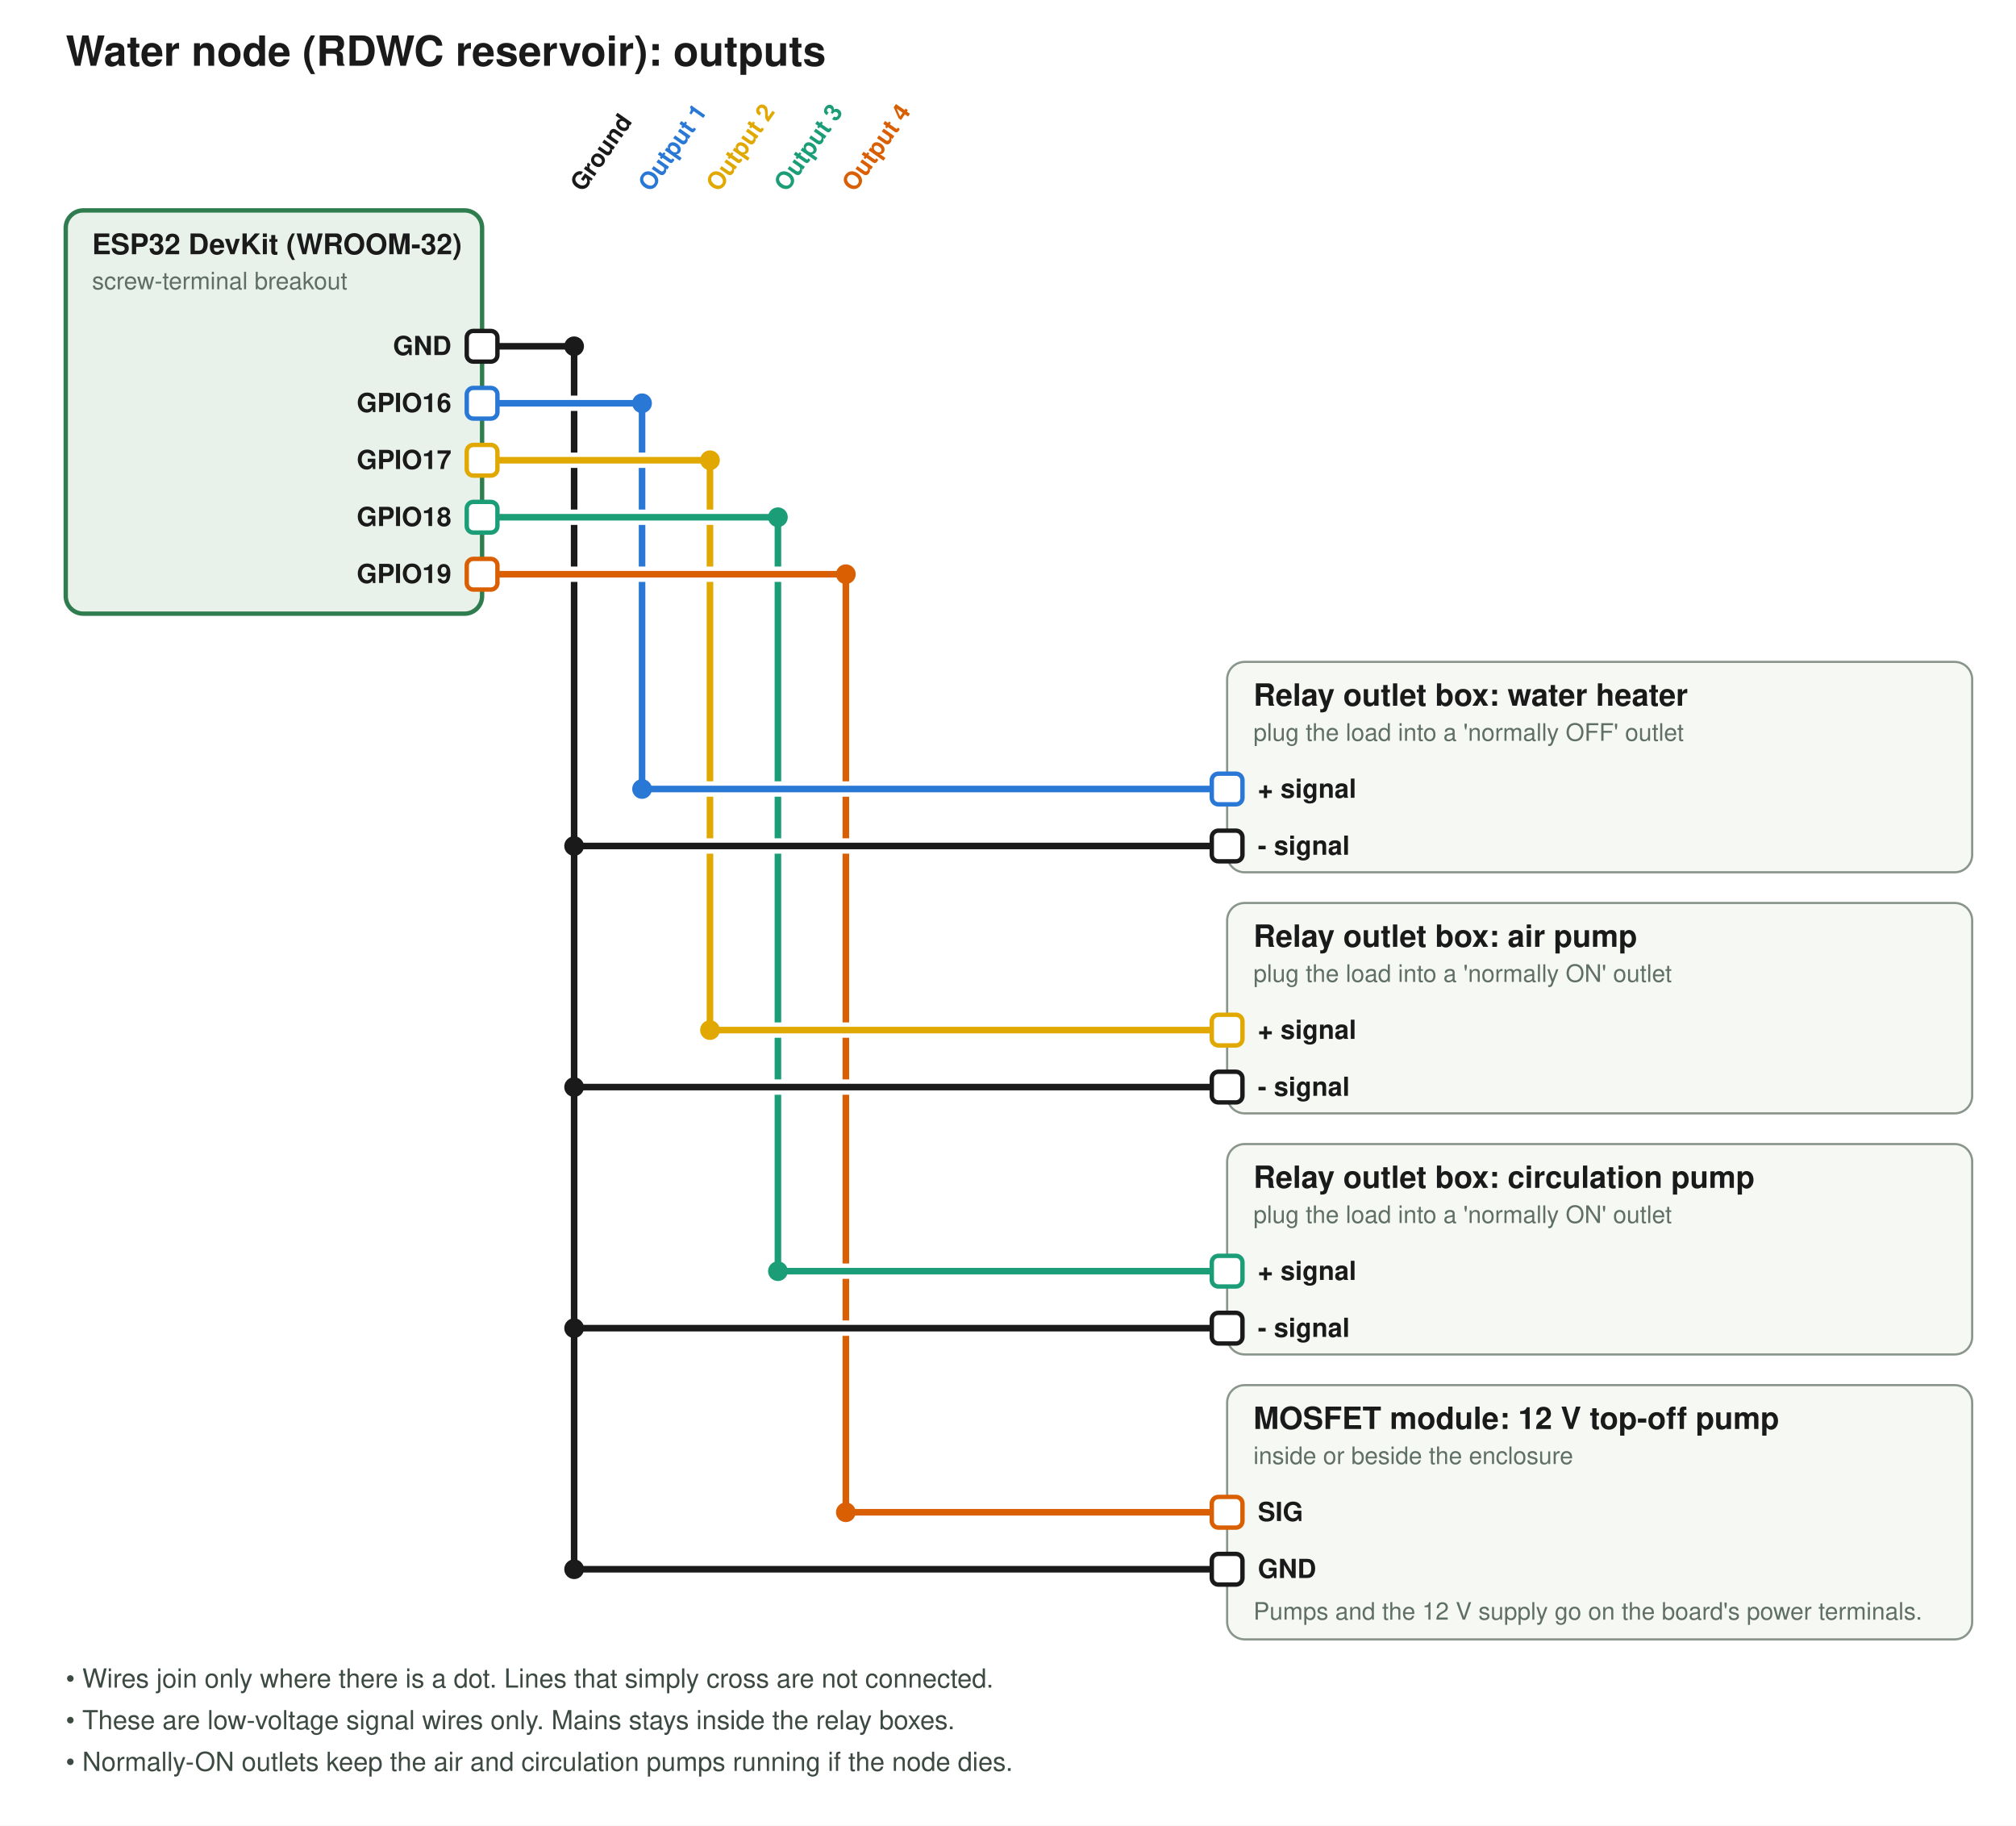
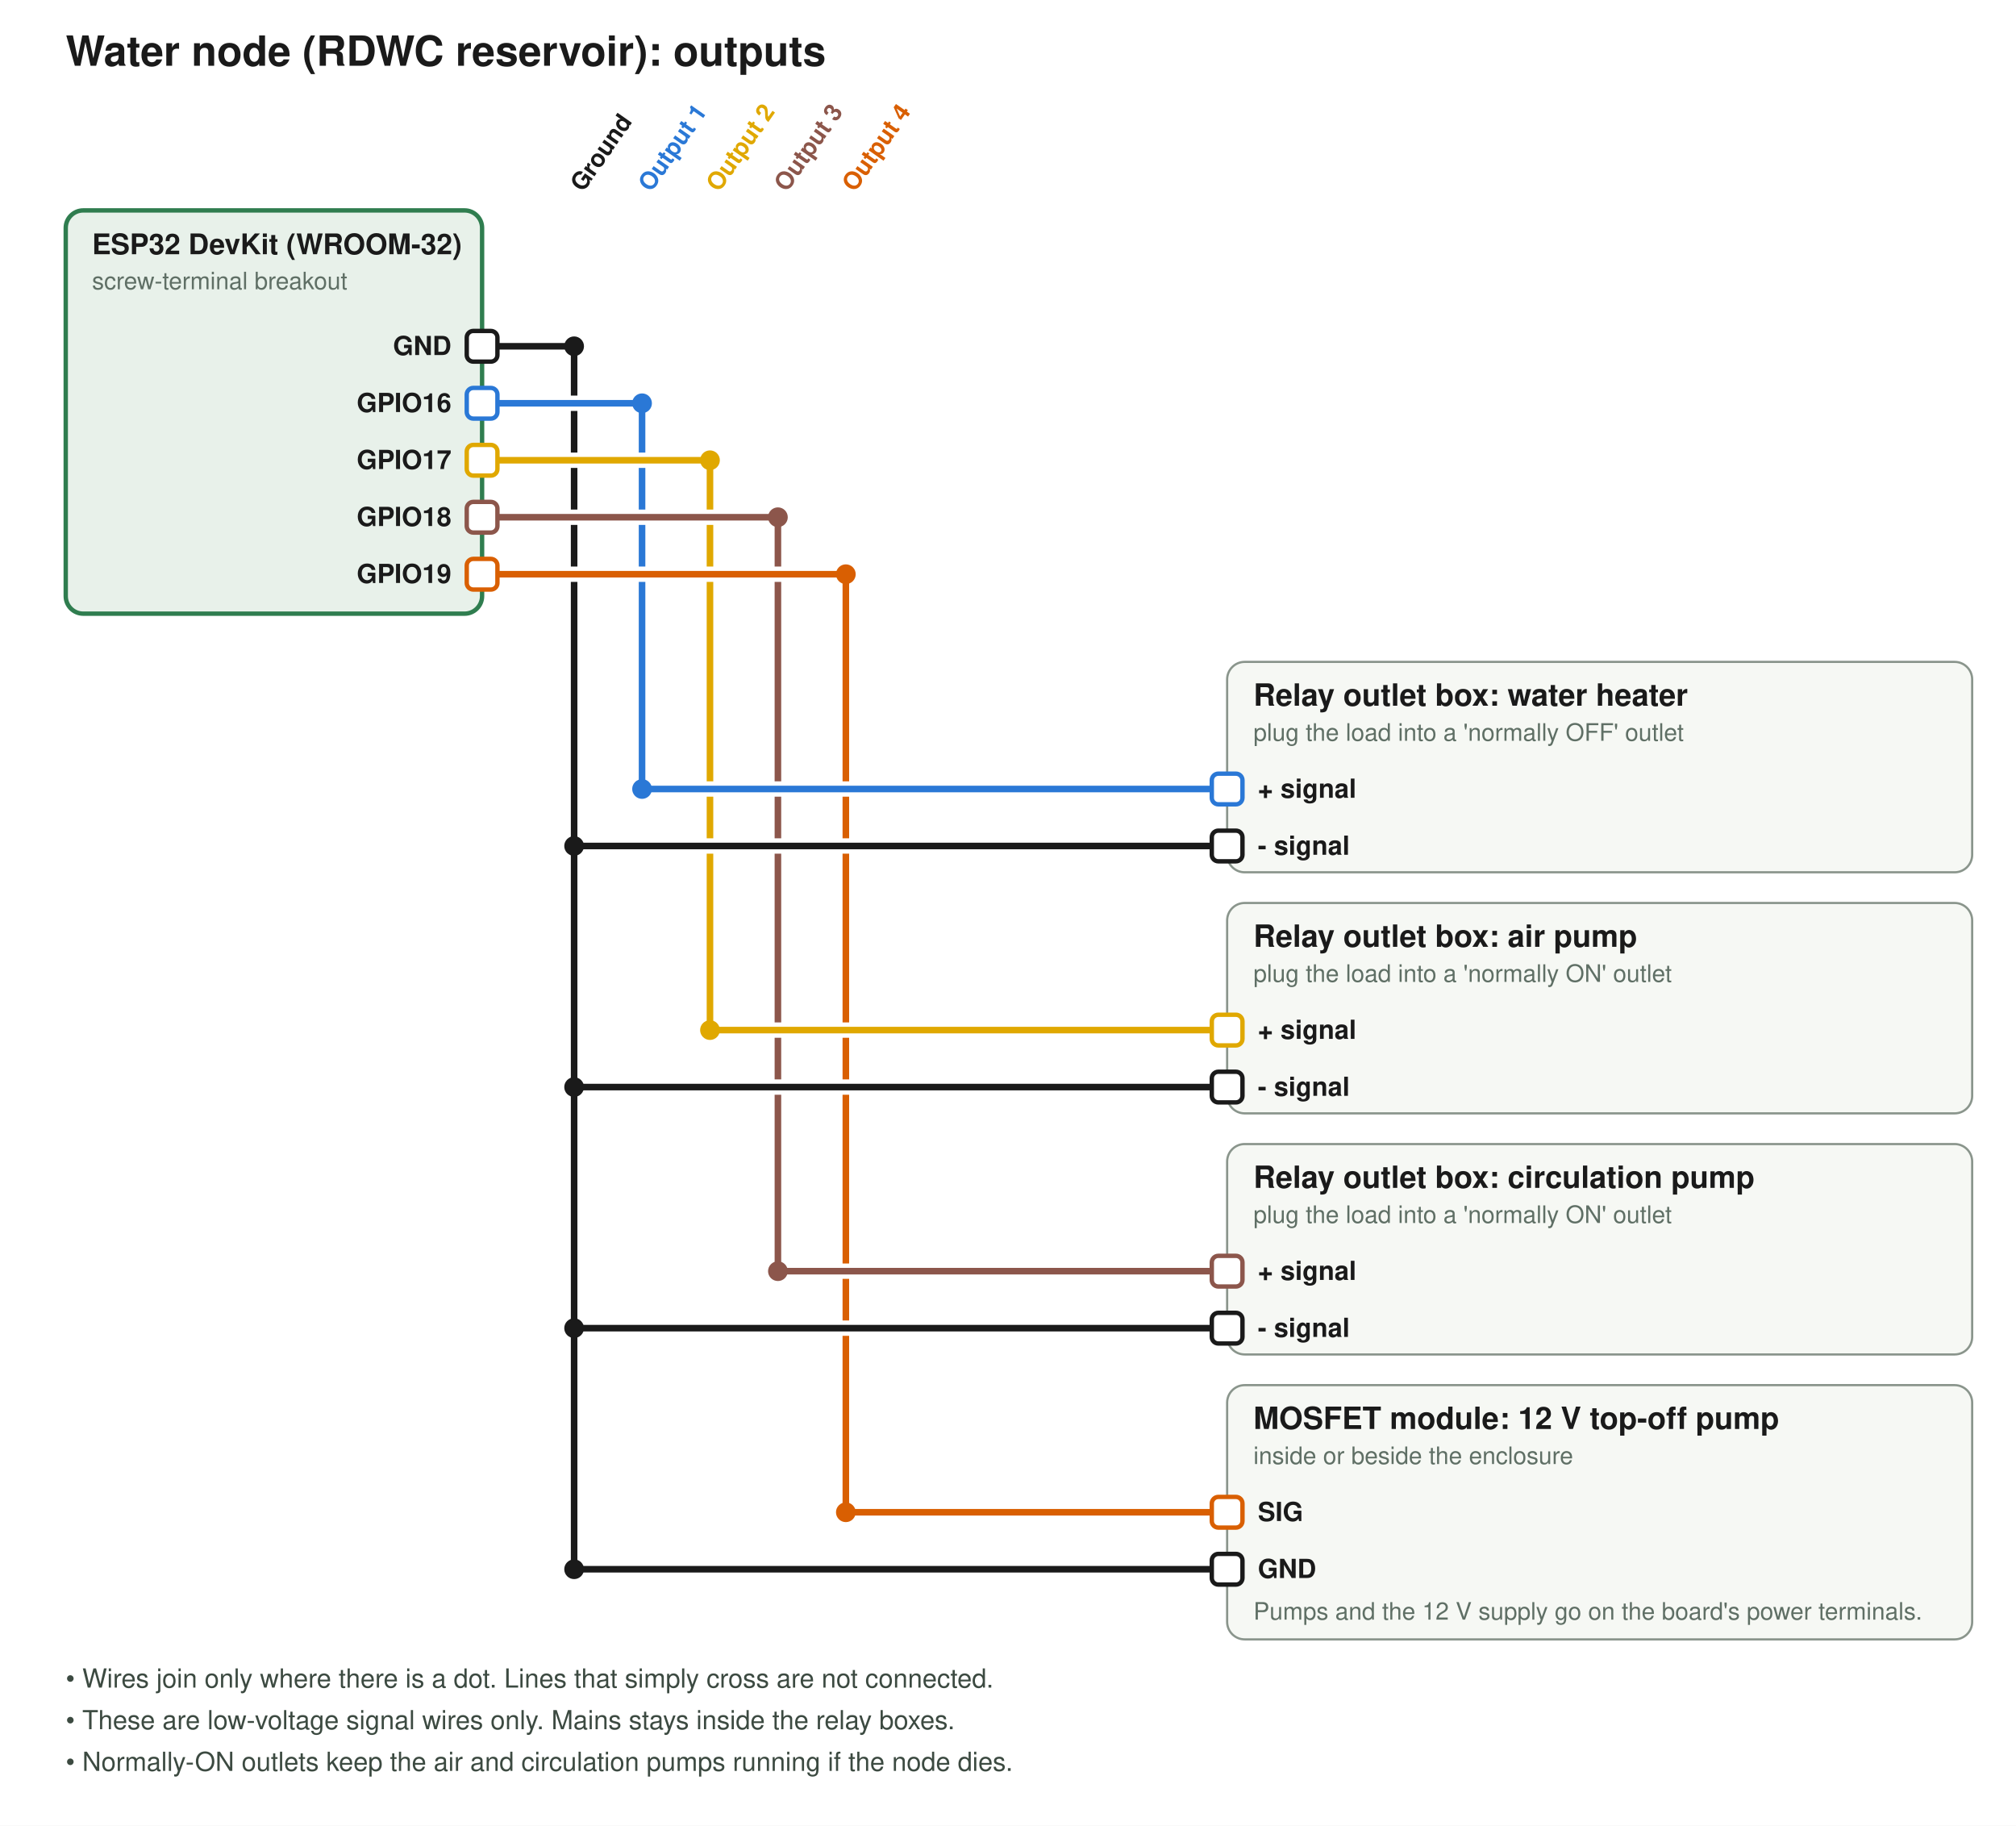
<svg xmlns="http://www.w3.org/2000/svg" viewBox="0 0 920 833" width="920" height="833" role="img" aria-label="Water node (RDWC reservoir): outputs wiring">
  <rect width="920" height="833" fill="#ffffff" />
  <text x="30" y="30" font-size="19" font-weight="bold" fill="#1a1a1a" text-anchor="start" font-family="Helvetica, Arial, sans-serif">Water node (RDWC reservoir): outputs</text>
  <line x1="262" y1="158" x2="262" y2="716" stroke="#1a1a1a" stroke-width="3" />
  <line x1="293" y1="184" x2="293" y2="360" stroke="#2a78d6" stroke-width="3" />
  <line x1="324" y1="210" x2="324" y2="470" stroke="#e0a800" stroke-width="3" />
-   <line x1="355" y1="236" x2="355" y2="580" stroke="#1b9e77" stroke-width="3" />
+   <line x1="355" y1="236" x2="355" y2="580" stroke="#8c564b" stroke-width="3" />
  <line x1="386" y1="262" x2="386" y2="690" stroke="#d95f02" stroke-width="3" />
  <line x1="293" y1="360" x2="553" y2="360" stroke="#ffffff" stroke-width="7" />
  <line x1="293" y1="360" x2="553" y2="360" stroke="#2a78d6" stroke-width="3" />
  <line x1="262" y1="386" x2="553" y2="386" stroke="#ffffff" stroke-width="7" />
  <line x1="262" y1="386" x2="553" y2="386" stroke="#1a1a1a" stroke-width="3" />
  <line x1="324" y1="470" x2="553" y2="470" stroke="#ffffff" stroke-width="7" />
  <line x1="324" y1="470" x2="553" y2="470" stroke="#e0a800" stroke-width="3" />
  <line x1="262" y1="496" x2="553" y2="496" stroke="#ffffff" stroke-width="7" />
  <line x1="262" y1="496" x2="553" y2="496" stroke="#1a1a1a" stroke-width="3" />
  <line x1="355" y1="580" x2="553" y2="580" stroke="#ffffff" stroke-width="7" />
-   <line x1="355" y1="580" x2="553" y2="580" stroke="#1b9e77" stroke-width="3" />
+   <line x1="355" y1="580" x2="553" y2="580" stroke="#8c564b" stroke-width="3" />
  <line x1="262" y1="606" x2="553" y2="606" stroke="#ffffff" stroke-width="7" />
  <line x1="262" y1="606" x2="553" y2="606" stroke="#1a1a1a" stroke-width="3" />
  <line x1="386" y1="690" x2="553" y2="690" stroke="#ffffff" stroke-width="7" />
  <line x1="386" y1="690" x2="553" y2="690" stroke="#d95f02" stroke-width="3" />
  <line x1="262" y1="716" x2="553" y2="716" stroke="#ffffff" stroke-width="7" />
  <line x1="262" y1="716" x2="553" y2="716" stroke="#1a1a1a" stroke-width="3" />
  <line x1="227" y1="158" x2="262" y2="158" stroke="#ffffff" stroke-width="7" />
  <line x1="227" y1="158" x2="262" y2="158" stroke="#1a1a1a" stroke-width="3" />
  <line x1="227" y1="184" x2="293" y2="184" stroke="#ffffff" stroke-width="7" />
  <line x1="227" y1="184" x2="293" y2="184" stroke="#2a78d6" stroke-width="3" />
  <line x1="227" y1="210" x2="324" y2="210" stroke="#ffffff" stroke-width="7" />
  <line x1="227" y1="210" x2="324" y2="210" stroke="#e0a800" stroke-width="3" />
  <line x1="227" y1="236" x2="355" y2="236" stroke="#ffffff" stroke-width="7" />
-   <line x1="227" y1="236" x2="355" y2="236" stroke="#1b9e77" stroke-width="3" />
+   <line x1="227" y1="236" x2="355" y2="236" stroke="#8c564b" stroke-width="3" />
  <line x1="227" y1="262" x2="386" y2="262" stroke="#ffffff" stroke-width="7" />
  <line x1="227" y1="262" x2="386" y2="262" stroke="#d95f02" stroke-width="3" />
  <circle cx="293" cy="360" r="4.5" fill="#2a78d6" />
  <circle cx="262" cy="386" r="4.5" fill="#1a1a1a" />
  <circle cx="324" cy="470" r="4.5" fill="#e0a800" />
  <circle cx="262" cy="496" r="4.5" fill="#1a1a1a" />
-   <circle cx="355" cy="580" r="4.5" fill="#1b9e77" />
+   <circle cx="355" cy="580" r="4.5" fill="#8c564b" />
  <circle cx="262" cy="606" r="4.5" fill="#1a1a1a" />
  <circle cx="386" cy="690" r="4.5" fill="#d95f02" />
  <circle cx="262" cy="716" r="4.5" fill="#1a1a1a" />
  <circle cx="262" cy="158" r="4.5" fill="#1a1a1a" />
  <circle cx="293" cy="184" r="4.5" fill="#2a78d6" />
  <circle cx="324" cy="210" r="4.5" fill="#e0a800" />
-   <circle cx="355" cy="236" r="4.5" fill="#1b9e77" />
+   <circle cx="355" cy="236" r="4.5" fill="#8c564b" />
  <circle cx="386" cy="262" r="4.5" fill="#d95f02" />
  <rect x="560" y="302" width="340" height="96" rx="8" fill="#f6f8f4" stroke="#8a958c" />
  <text x="572" y="322" font-size="14" font-weight="bold" fill="#1a1a1a" text-anchor="start" font-family="Helvetica, Arial, sans-serif">Relay outlet box: water heater</text>
  <text x="572" y="338" font-size="11" font-weight="normal" fill="#5f6f65" text-anchor="start" font-family="Helvetica, Arial, sans-serif">plug the load into a 'normally OFF' outlet</text>
  <rect x="553" y="353" width="14" height="14" rx="3" fill="#ffffff" stroke="#2a78d6" stroke-width="2" />
  <text x="574" y="364" font-size="12" font-weight="bold" fill="#1a1a1a" text-anchor="start" font-family="Helvetica, Arial, sans-serif">+ signal</text>
  <rect x="553" y="379" width="14" height="14" rx="3" fill="#ffffff" stroke="#1a1a1a" stroke-width="2" />
  <text x="574" y="390" font-size="12" font-weight="bold" fill="#1a1a1a" text-anchor="start" font-family="Helvetica, Arial, sans-serif">- signal</text>
  <rect x="560" y="412" width="340" height="96" rx="8" fill="#f6f8f4" stroke="#8a958c" />
  <text x="572" y="432" font-size="14" font-weight="bold" fill="#1a1a1a" text-anchor="start" font-family="Helvetica, Arial, sans-serif">Relay outlet box: air pump</text>
  <text x="572" y="448" font-size="11" font-weight="normal" fill="#5f6f65" text-anchor="start" font-family="Helvetica, Arial, sans-serif">plug the load into a 'normally ON' outlet</text>
  <rect x="553" y="463" width="14" height="14" rx="3" fill="#ffffff" stroke="#e0a800" stroke-width="2" />
  <text x="574" y="474" font-size="12" font-weight="bold" fill="#1a1a1a" text-anchor="start" font-family="Helvetica, Arial, sans-serif">+ signal</text>
  <rect x="553" y="489" width="14" height="14" rx="3" fill="#ffffff" stroke="#1a1a1a" stroke-width="2" />
  <text x="574" y="500" font-size="12" font-weight="bold" fill="#1a1a1a" text-anchor="start" font-family="Helvetica, Arial, sans-serif">- signal</text>
  <rect x="560" y="522" width="340" height="96" rx="8" fill="#f6f8f4" stroke="#8a958c" />
  <text x="572" y="542" font-size="14" font-weight="bold" fill="#1a1a1a" text-anchor="start" font-family="Helvetica, Arial, sans-serif">Relay outlet box: circulation pump</text>
  <text x="572" y="558" font-size="11" font-weight="normal" fill="#5f6f65" text-anchor="start" font-family="Helvetica, Arial, sans-serif">plug the load into a 'normally ON' outlet</text>
-   <rect x="553" y="573" width="14" height="14" rx="3" fill="#ffffff" stroke="#1b9e77" stroke-width="2" />
+   <rect x="553" y="573" width="14" height="14" rx="3" fill="#ffffff" stroke="#8c564b" stroke-width="2" />
  <text x="574" y="584" font-size="12" font-weight="bold" fill="#1a1a1a" text-anchor="start" font-family="Helvetica, Arial, sans-serif">+ signal</text>
  <rect x="553" y="599" width="14" height="14" rx="3" fill="#ffffff" stroke="#1a1a1a" stroke-width="2" />
  <text x="574" y="610" font-size="12" font-weight="bold" fill="#1a1a1a" text-anchor="start" font-family="Helvetica, Arial, sans-serif">- signal</text>
  <rect x="560" y="632" width="340" height="116" rx="8" fill="#f6f8f4" stroke="#8a958c" />
  <text x="572" y="652" font-size="14" font-weight="bold" fill="#1a1a1a" text-anchor="start" font-family="Helvetica, Arial, sans-serif">MOSFET module: 12 V top-off pump</text>
  <text x="572" y="668" font-size="11" font-weight="normal" fill="#5f6f65" text-anchor="start" font-family="Helvetica, Arial, sans-serif">inside or beside the enclosure</text>
  <rect x="553" y="683" width="14" height="14" rx="3" fill="#ffffff" stroke="#d95f02" stroke-width="2" />
  <text x="574" y="694" font-size="12" font-weight="bold" fill="#1a1a1a" text-anchor="start" font-family="Helvetica, Arial, sans-serif">SIG</text>
  <rect x="553" y="709" width="14" height="14" rx="3" fill="#ffffff" stroke="#1a1a1a" stroke-width="2" />
  <text x="574" y="720" font-size="12" font-weight="bold" fill="#1a1a1a" text-anchor="start" font-family="Helvetica, Arial, sans-serif">GND</text>
  <text x="572" y="739" font-size="11" font-weight="normal" fill="#5f6f65" text-anchor="start" font-family="Helvetica, Arial, sans-serif">Pumps and the 12 V supply go on the board's power terminals.</text>
  <rect x="30" y="96" width="190" height="184" rx="8" fill="#e8f1ea" stroke="#2f7d4f" stroke-width="2" />
  <text x="42" y="116" font-size="13" font-weight="bold" fill="#1a1a1a" text-anchor="start" font-family="Helvetica, Arial, sans-serif">ESP32 DevKit (WROOM-32)</text>
  <text x="42" y="132" font-size="11" font-weight="normal" fill="#5f6f65" text-anchor="start" font-family="Helvetica, Arial, sans-serif">screw-terminal breakout</text>
  <text x="206" y="162" font-size="12" font-weight="bold" fill="#1a1a1a" text-anchor="end" font-family="Helvetica, Arial, sans-serif">GND</text>
  <rect x="213" y="151" width="14" height="14" rx="3" fill="#ffffff" stroke="#1a1a1a" stroke-width="2" />
  <text x="206" y="188" font-size="12" font-weight="bold" fill="#1a1a1a" text-anchor="end" font-family="Helvetica, Arial, sans-serif">GPIO16</text>
  <rect x="213" y="177" width="14" height="14" rx="3" fill="#ffffff" stroke="#2a78d6" stroke-width="2" />
  <text x="206" y="214" font-size="12" font-weight="bold" fill="#1a1a1a" text-anchor="end" font-family="Helvetica, Arial, sans-serif">GPIO17</text>
  <rect x="213" y="203" width="14" height="14" rx="3" fill="#ffffff" stroke="#e0a800" stroke-width="2" />
  <text x="206" y="240" font-size="12" font-weight="bold" fill="#1a1a1a" text-anchor="end" font-family="Helvetica, Arial, sans-serif">GPIO18</text>
-   <rect x="213" y="229" width="14" height="14" rx="3" fill="#ffffff" stroke="#1b9e77" stroke-width="2" />
+   <rect x="213" y="229" width="14" height="14" rx="3" fill="#ffffff" stroke="#8c564b" stroke-width="2" />
  <text x="206" y="266" font-size="12" font-weight="bold" fill="#1a1a1a" text-anchor="end" font-family="Helvetica, Arial, sans-serif">GPIO19</text>
  <rect x="213" y="255" width="14" height="14" rx="3" fill="#ffffff" stroke="#d95f02" stroke-width="2" />
  <text x="266" y="88" font-size="11" fill="#1a1a1a" font-weight="bold" transform="rotate(-55 266 88)" font-family="Helvetica, Arial, sans-serif">Ground</text>
  <text x="297" y="88" font-size="11" fill="#2a78d6" font-weight="bold" transform="rotate(-55 297 88)" font-family="Helvetica, Arial, sans-serif">Output 1</text>
  <text x="328" y="88" font-size="11" fill="#e0a800" font-weight="bold" transform="rotate(-55 328 88)" font-family="Helvetica, Arial, sans-serif">Output 2</text>
-   <text x="359" y="88" font-size="11" fill="#1b9e77" font-weight="bold" transform="rotate(-55 359 88)" font-family="Helvetica, Arial, sans-serif">Output 3</text>
+   <text x="359" y="88" font-size="11" fill="#8c564b" font-weight="bold" transform="rotate(-55 359 88)" font-family="Helvetica, Arial, sans-serif">Output 3</text>
  <text x="390" y="88" font-size="11" fill="#d95f02" font-weight="bold" transform="rotate(-55 390 88)" font-family="Helvetica, Arial, sans-serif">Output 4</text>
  <text x="30" y="770" font-size="12" font-weight="normal" fill="#3c4a41" text-anchor="start" font-family="Helvetica, Arial, sans-serif">• Wires join only where there is a dot. Lines that simply cross are not connected.</text>
  <text x="30" y="789" font-size="12" font-weight="normal" fill="#3c4a41" text-anchor="start" font-family="Helvetica, Arial, sans-serif">• These are low-voltage signal wires only. Mains stays inside the relay boxes.</text>
  <text x="30" y="808" font-size="12" font-weight="normal" fill="#3c4a41" text-anchor="start" font-family="Helvetica, Arial, sans-serif">• Normally-ON outlets keep the air and circulation pumps running if the node dies.</text>
</svg>
